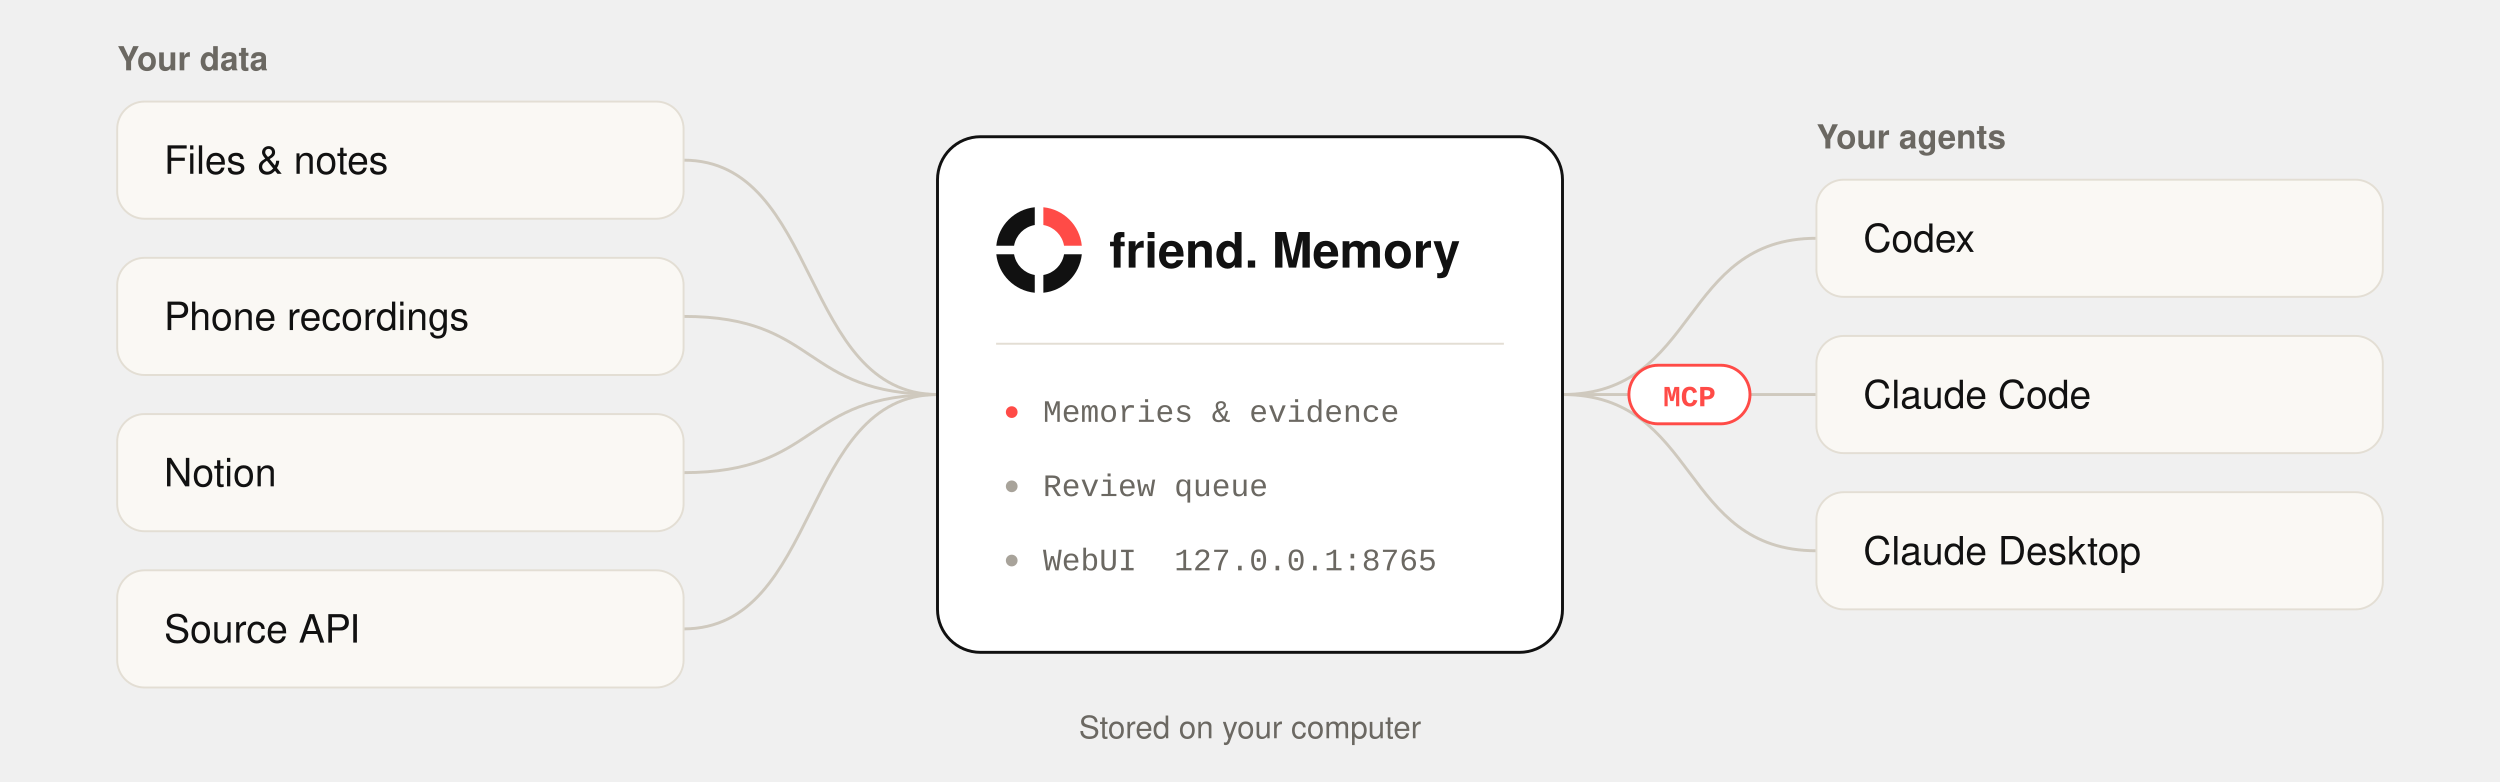
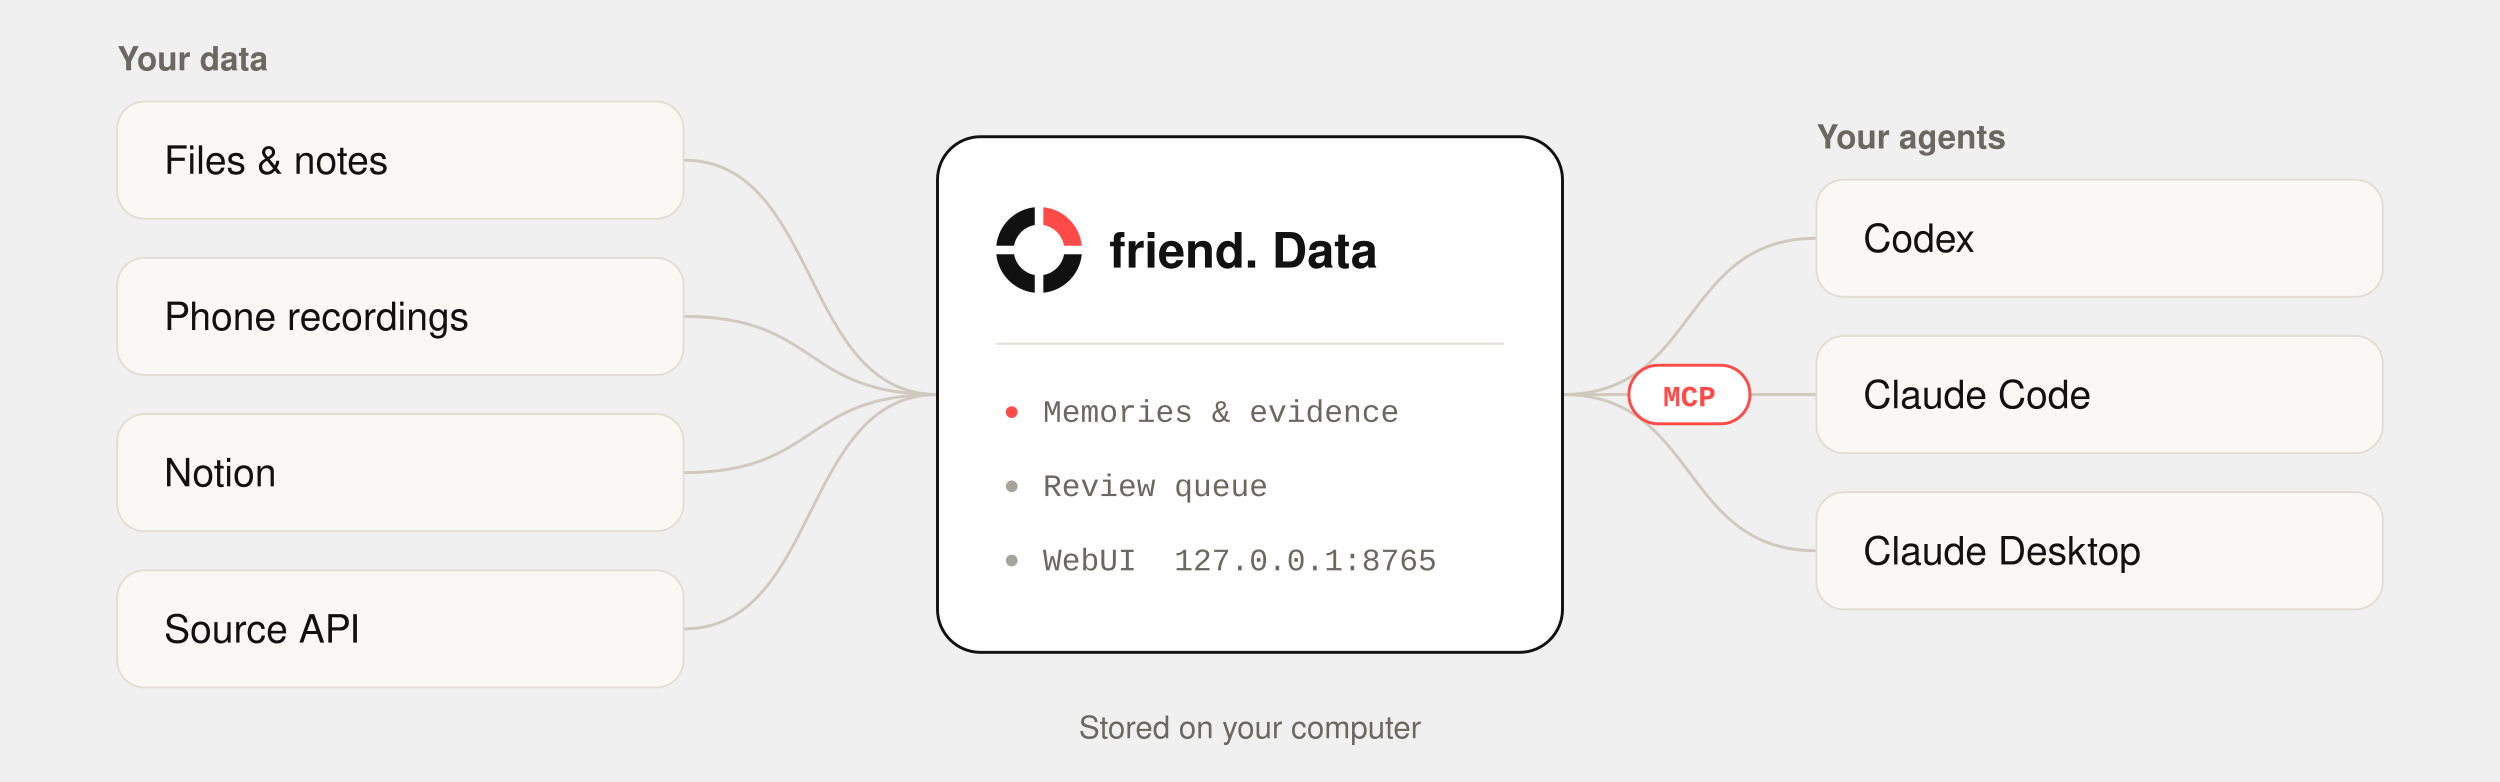
<svg xmlns="http://www.w3.org/2000/svg" viewBox="0 60 1280 400" width="1280" height="400" role="img" aria-label="friend. architecture">
  <style>.s{font-family:-apple-system, BlinkMacSystemFont, 'Segoe UI', 'Helvetica Neue', Helvetica, 'PingFang SC', 'Microsoft YaHei', Arial, sans-serif}.m{font-family:ui-monospace, SFMono-Regular, 'JetBrains Mono', Menlo, Consolas, 'Liberation Mono', monospace}</style>
  <path id="l0" d="M350,142 C420,142 410,262 480,262" fill="none" stroke="#CFC9BE" stroke-width="1.5" />
  <circle r="3.5" fill="#111111" opacity="0.8">
    <animateMotion dur="3.2s" begin="-0.1s" repeatCount="indefinite">
      <mpath href="#l0" />
    </animateMotion>
  </circle>
  <path id="l1" d="M350,222 C420,222 410,262 480,262" fill="none" stroke="#CFC9BE" stroke-width="1.5" />
  <circle r="3.5" fill="#111111" opacity="0.8">
    <animateMotion dur="3.2s" begin="-0.9s" repeatCount="indefinite">
      <mpath href="#l1" />
    </animateMotion>
  </circle>
  <path id="l2" d="M350,302 C420,302 410,262 480,262" fill="none" stroke="#CFC9BE" stroke-width="1.5" />
  <circle r="3.5" fill="#111111" opacity="0.8">
    <animateMotion dur="3.2s" begin="-1.7s" repeatCount="indefinite">
      <mpath href="#l2" />
    </animateMotion>
  </circle>
  <path id="l3" d="M350,382 C420,382 410,262 480,262" fill="none" stroke="#CFC9BE" stroke-width="1.5" />
  <circle r="3.5" fill="#111111" opacity="0.8">
    <animateMotion dur="3.2s" begin="-2.5s" repeatCount="indefinite">
      <mpath href="#l3" />
    </animateMotion>
  </circle>
  <path id="r0" d="M800,262 C870,262 860,182 930,182" fill="none" stroke="#CFC9BE" stroke-width="1.5" />
  <circle r="3.5" fill="#FF4B47">
    <animateMotion dur="2.6s" begin="-0.40s" repeatCount="indefinite">
      <mpath href="#r0" />
    </animateMotion>
  </circle>
  <path id="r1" d="M800,262 C870,262 860,262 930,262" fill="none" stroke="#CFC9BE" stroke-width="1.5" />
  <circle r="3.5" fill="#FF4B47">
    <animateMotion dur="2.6s" begin="-1.25s" repeatCount="indefinite">
      <mpath href="#r1" />
    </animateMotion>
  </circle>
  <path id="r2" d="M800,262 C870,262 860,342 930,342" fill="none" stroke="#CFC9BE" stroke-width="1.5" />
  <circle r="3.5" fill="#FF4B47">
    <animateMotion dur="2.6s" begin="-2.10s" repeatCount="indefinite">
      <mpath href="#r2" />
    </animateMotion>
  </circle>
  <text class="s" x="60" y="96" font-size="17" font-weight="600" fill="#6B6862">Your data</text>
  <text class="s" x="930" y="136" font-size="17" font-weight="600" fill="#6B6862">Your agents</text>
  <rect x="60" y="112.0" width="290" height="60" rx="14" fill="#FAF8F4" stroke="#E3DED4" />
  <text class="s" x="84" y="149" font-size="20" fill="#111111">Files &amp; notes</text>
  <rect x="60" y="192.0" width="290" height="60" rx="14" fill="#FAF8F4" stroke="#E3DED4" />
  <text class="s" x="84" y="229" font-size="20" fill="#111111">Phone recordings</text>
  <rect x="60" y="272.0" width="290" height="60" rx="14" fill="#FAF8F4" stroke="#E3DED4" />
  <text class="s" x="84" y="309" font-size="20" fill="#111111">Notion</text>
  <rect x="60" y="352.0" width="290" height="60" rx="14" fill="#FAF8F4" stroke="#E3DED4" />
  <text class="s" x="84" y="389" font-size="20" fill="#111111">Source API</text>
  <rect x="930" y="152.0" width="290" height="60" rx="14" fill="#FAF8F4" stroke="#E3DED4" />
  <text class="s" x="954" y="189" font-size="20" fill="#111111">Codex</text>
  <rect x="930" y="232.0" width="290" height="60" rx="14" fill="#FAF8F4" stroke="#E3DED4" />
  <text class="s" x="954" y="269" font-size="20" fill="#111111">Claude Code</text>
  <rect x="930" y="312.0" width="290" height="60" rx="14" fill="#FAF8F4" stroke="#E3DED4" />
  <text class="s" x="954" y="349" font-size="20" fill="#111111">Claude Desktop</text>
  <rect x="834" y="247" width="62" height="30" rx="15" fill="#FFFFFF" stroke="#FF4B47" stroke-width="1.5" />
  <text class="m" x="865" y="268" text-anchor="middle" font-size="15" font-weight="700" fill="#FF4B47">MCP</text>
  <rect x="480" y="130" width="320" height="264" rx="22" fill="#FFFFFF" stroke="#111111" stroke-width="1.5" />
  <g transform="translate(532 188) scale(0.22)">
    <path fill="#FF4B47" d="M10,-99.499A100,100 0 0 1 99.499,-10L58.146,-10A59,59 0 0 0 10,-58.146Z" />
    <path fill="#111111" d="M99.499,10A100,100 0 0 1 10,99.499L10,58.146A59,59 0 0 0 58.146,10Z" />
    <path fill="#111111" d="M-10,99.499A100,100 0 0 1 -99.499,10L-58.146,10A59,59 0 0 0 -10,58.146Z" />
    <path fill="#111111" d="M-99.499,-10A100,100 0 0 1 -10,-99.499L-10,-58.146A59,59 0 0 0 -58.146,-10Z" />
  </g>
-   <text class="s" x="568" y="197" font-size="25" font-weight="650" fill="#111111">friend. Memory</text>
+   <text class="s" x="568" y="197" font-size="25" font-weight="650" fill="#111111">friend. Data</text>
  <line x1="510" y1="236" x2="770" y2="236" stroke="#E3DED4" />
  <circle cx="518" cy="271" r="3" fill="#FF4B47" />
  <text class="m" x="534" y="276" font-size="16" fill="#6B6862" xml:space="preserve">Memories &amp; evidence</text>
  <circle cx="518" cy="309" r="3" fill="#A8A39A" />
  <text class="m" x="534" y="314" font-size="16" fill="#6B6862" xml:space="preserve">Review queue</text>
  <circle cx="518" cy="347" r="3" fill="#A8A39A" />
  <text class="m" x="534" y="352" font-size="16" fill="#6B6862" xml:space="preserve">WebUI  127.0.0.1:8765</text>
  <text class="s" x="640.0" y="438" text-anchor="middle" font-size="16" fill="#6B6862">Stored on your computer</text>
</svg>
